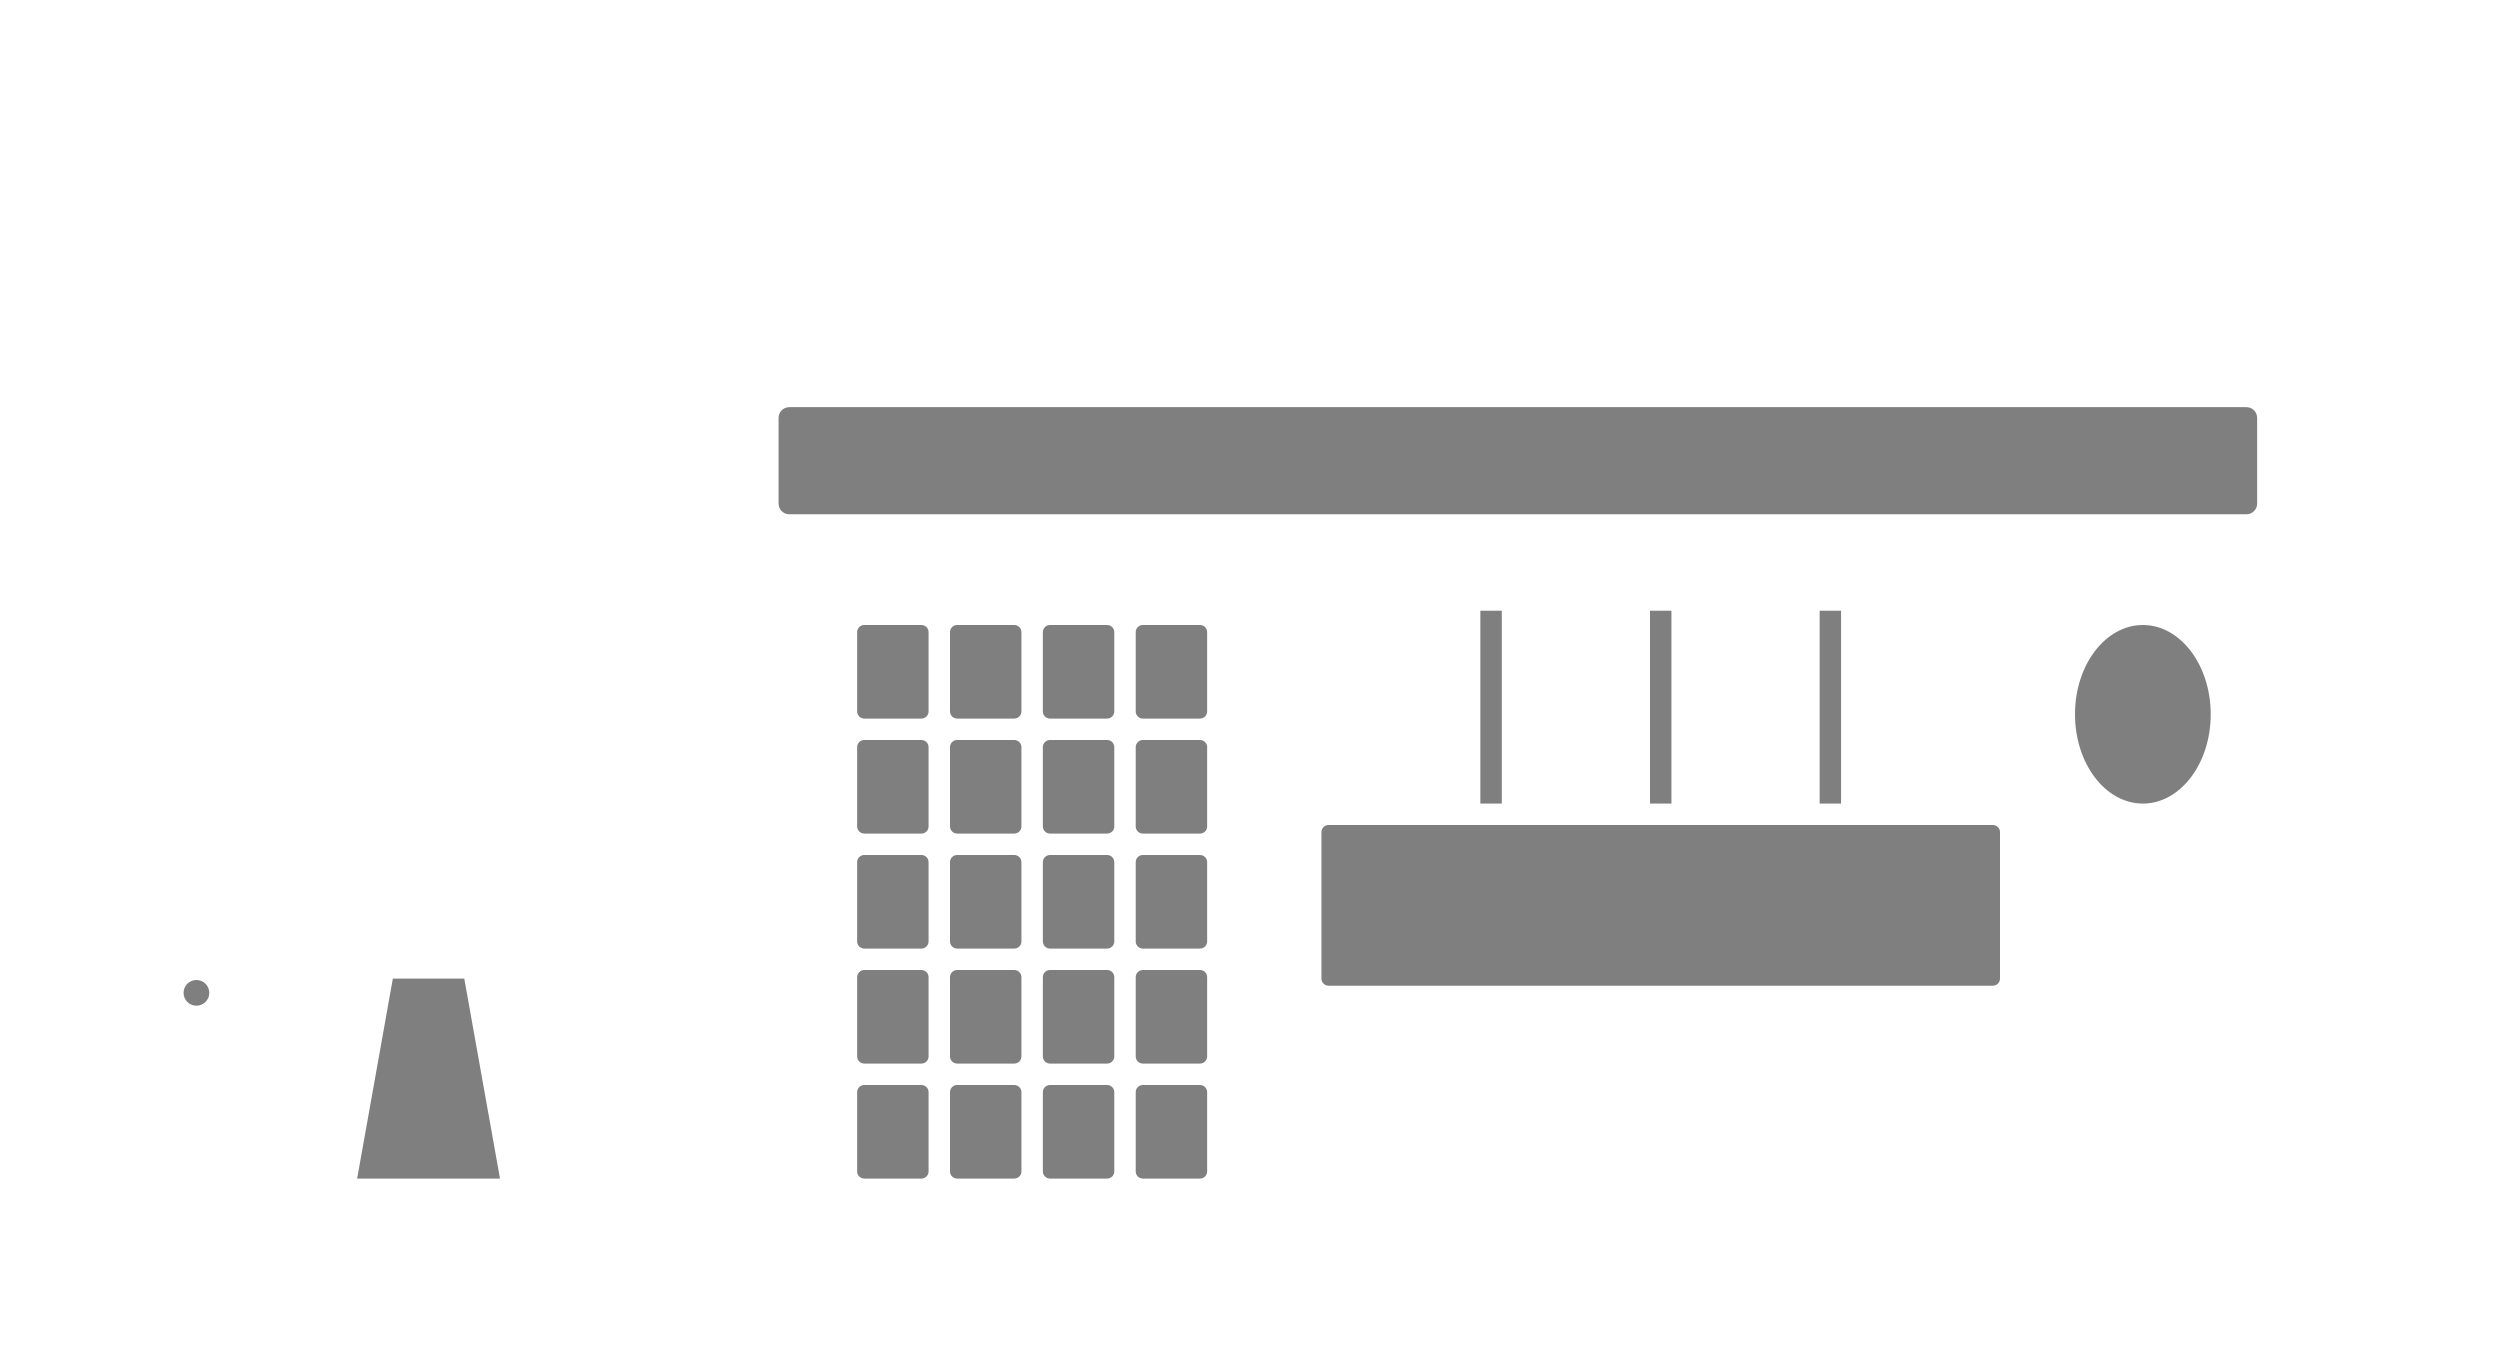
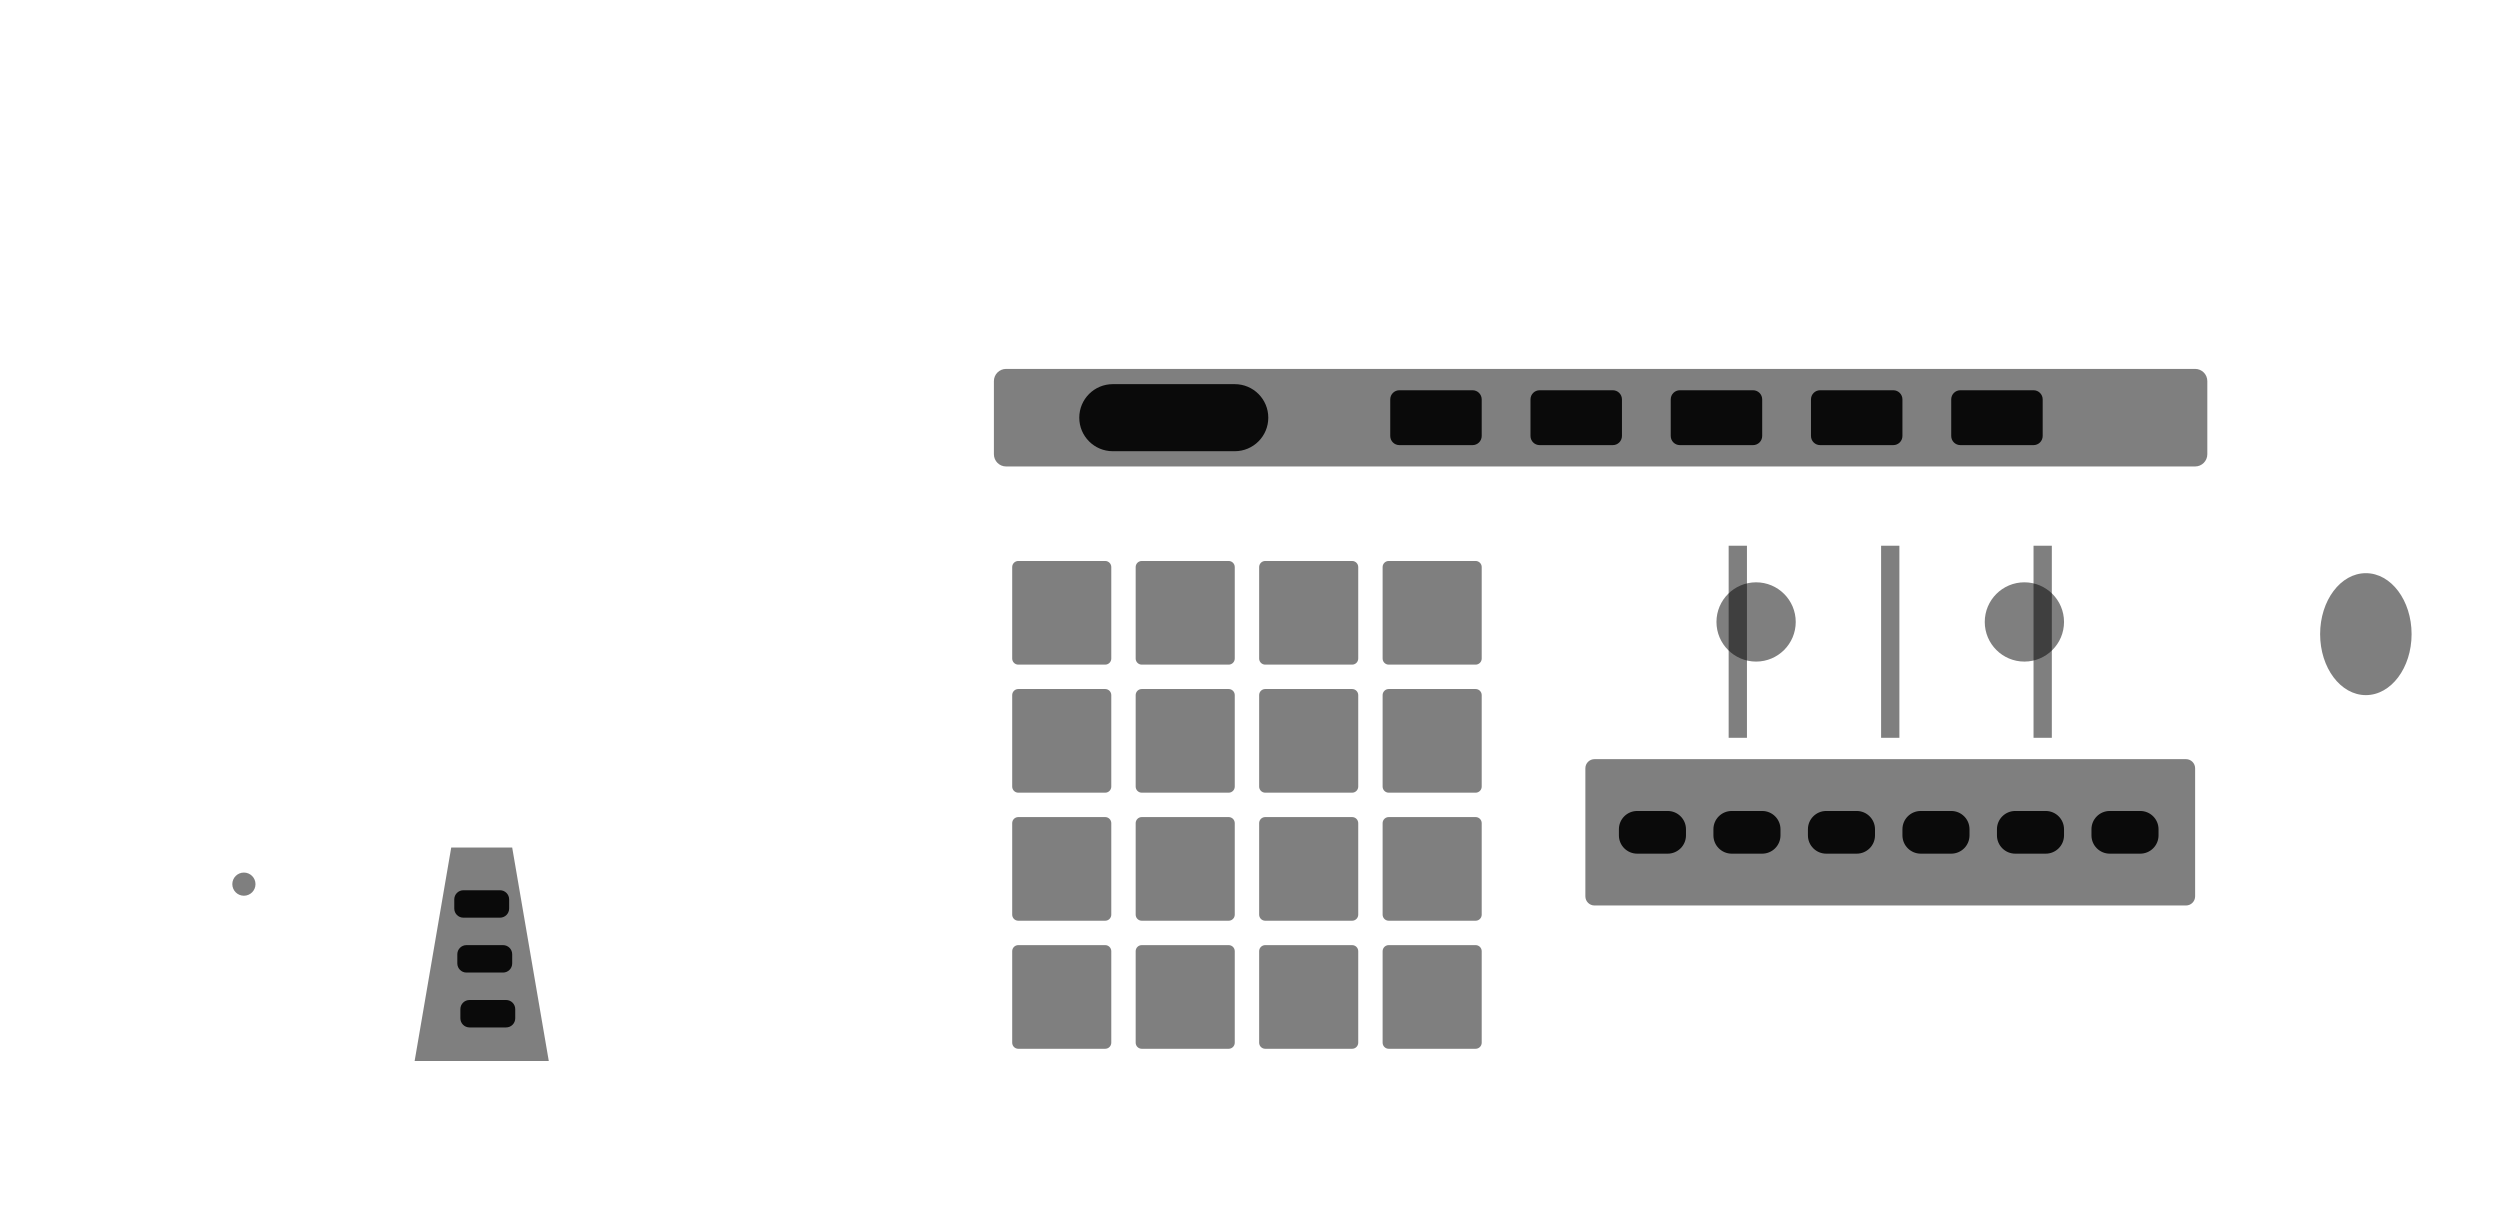
- <svg xmlns="http://www.w3.org/2000/svg" viewBox="0 0 700 380" width="700" height="380" fill="#000">
-   <g transform="translate(700,0) scale(-1,1)">
+ <svg xmlns="http://www.w3.org/2000/svg" viewBox="0 0 820 400" width="820" height="400" fill="#000">
+   <g transform="translate(820,0) scale(-1,1)">
    <g fill-opacity="0.5">
-       <rect x="68" y="114" width="414" height="30" rx="3" />
-       <ellipse cx="100" cy="200" rx="19" ry="25" />
-       <rect x="184.5" y="171" width="6" height="54" />
-       <rect x="232" y="171" width="6" height="54" />
-       <rect x="279.5" y="171" width="6" height="54" />
-       <rect x="140" y="231" width="190" height="45" rx="2" />
-       <rect x="362.0" y="175.0" width="20.0" height="26.2" rx="2" />
-       <rect x="362.0" y="207.2" width="20.0" height="26.2" rx="2" />
-       <rect x="362.0" y="239.4" width="20.0" height="26.2" rx="2" />
-       <rect x="362.0" y="271.6" width="20.0" height="26.2" rx="2" />
-       <rect x="362.0" y="303.8" width="20.0" height="26.2" rx="2" />
-       <rect x="388.0" y="175.0" width="20.0" height="26.2" rx="2" />
-       <rect x="388.0" y="207.2" width="20.0" height="26.2" rx="2" />
-       <rect x="388.0" y="239.4" width="20.0" height="26.2" rx="2" />
-       <rect x="388.0" y="271.6" width="20.0" height="26.2" rx="2" />
-       <rect x="388.0" y="303.8" width="20.0" height="26.2" rx="2" />
-       <rect x="414.0" y="175.0" width="20.0" height="26.2" rx="2" />
-       <rect x="414.0" y="207.2" width="20.0" height="26.2" rx="2" />
-       <rect x="414.0" y="239.4" width="20.0" height="26.2" rx="2" />
-       <rect x="414.0" y="271.6" width="20.0" height="26.2" rx="2" />
-       <rect x="414.0" y="303.8" width="20.0" height="26.2" rx="2" />
-       <rect x="440.0" y="175.0" width="20.0" height="26.2" rx="2" />
-       <rect x="440.0" y="207.2" width="20.0" height="26.2" rx="2" />
-       <rect x="440.0" y="239.4" width="20.0" height="26.2" rx="2" />
-       <rect x="440.0" y="271.6" width="20.0" height="26.2" rx="2" />
-       <rect x="440.0" y="303.8" width="20.0" height="26.2" rx="2" />
-       <path d="M560,330 L570,274 L590,274 L600,330 Z" />
-       <circle cx="645" cy="278" r="3.6" />
+       <rect x="96" y="121" width="398" height="32" rx="4" />
+       <ellipse cx="44" cy="208" rx="15" ry="20" />
+       <rect x="147" y="179" width="6" height="63" />
+       <rect x="197" y="179" width="6" height="63" />
+       <rect x="247" y="179" width="6" height="63" />
+       <circle cx="156" cy="204" r="13" />
+       <circle cx="244" cy="204" r="13" />
+       <rect x="100" y="249" width="200" height="48" rx="3" />
+       <rect x="334.0" y="184.0" width="32.5" height="34.0" rx="2" />
+       <rect x="334.0" y="226.0" width="32.5" height="34.0" rx="2" />
+       <rect x="334.0" y="268.0" width="32.5" height="34.0" rx="2" />
+       <rect x="334.0" y="310.0" width="32.5" height="34.0" rx="2" />
+       <rect x="374.5" y="184.0" width="32.5" height="34.0" rx="2" />
+       <rect x="374.5" y="226.0" width="32.5" height="34.0" rx="2" />
+       <rect x="374.5" y="268.0" width="32.5" height="34.0" rx="2" />
+       <rect x="374.5" y="310.0" width="32.5" height="34.0" rx="2" />
+       <rect x="415.0" y="184.0" width="32.5" height="34.0" rx="2" />
+       <rect x="415.0" y="226.0" width="32.5" height="34.0" rx="2" />
+       <rect x="415.0" y="268.0" width="32.5" height="34.0" rx="2" />
+       <rect x="415.0" y="310.0" width="32.5" height="34.0" rx="2" />
+       <rect x="455.5" y="184.0" width="32.5" height="34.0" rx="2" />
+       <rect x="455.5" y="226.0" width="32.5" height="34.0" rx="2" />
+       <rect x="455.5" y="268.0" width="32.5" height="34.0" rx="2" />
+       <rect x="455.5" y="310.0" width="32.5" height="34.0" rx="2" />
+       <path d="M640,348 L652,278 L672,278 L684,348 Z" />
+       <circle cx="740" cy="290" r="3.8" />
+     </g>
+     <g fill-opacity="0.92">
+       <rect x="150" y="128" width="30" height="18" rx="3" />
+       <rect x="196" y="128" width="30" height="18" rx="3" />
+       <rect x="242" y="128" width="30" height="18" rx="3" />
+       <rect x="288" y="128" width="30" height="18" rx="3" />
+       <rect x="334" y="128" width="30" height="18" rx="3" />
+       <rect x="404" y="126" width="62" height="22" rx="11" />
+       <rect x="112" y="266" width="22" height="14" rx="6" />
+       <rect x="143" y="266" width="22" height="14" rx="6" />
+       <rect x="174" y="266" width="22" height="14" rx="6" />
+       <rect x="205" y="266" width="22" height="14" rx="6" />
+       <rect x="236" y="266" width="22" height="14" rx="6" />
+       <rect x="267" y="266" width="22" height="14" rx="6" />
+       <rect x="653" y="292" width="18" height="9" rx="3" />
+       <rect x="652" y="310" width="18" height="9" rx="3" />
+       <rect x="651" y="328" width="18" height="9" rx="3" />
    </g>
  </g>
</svg>
